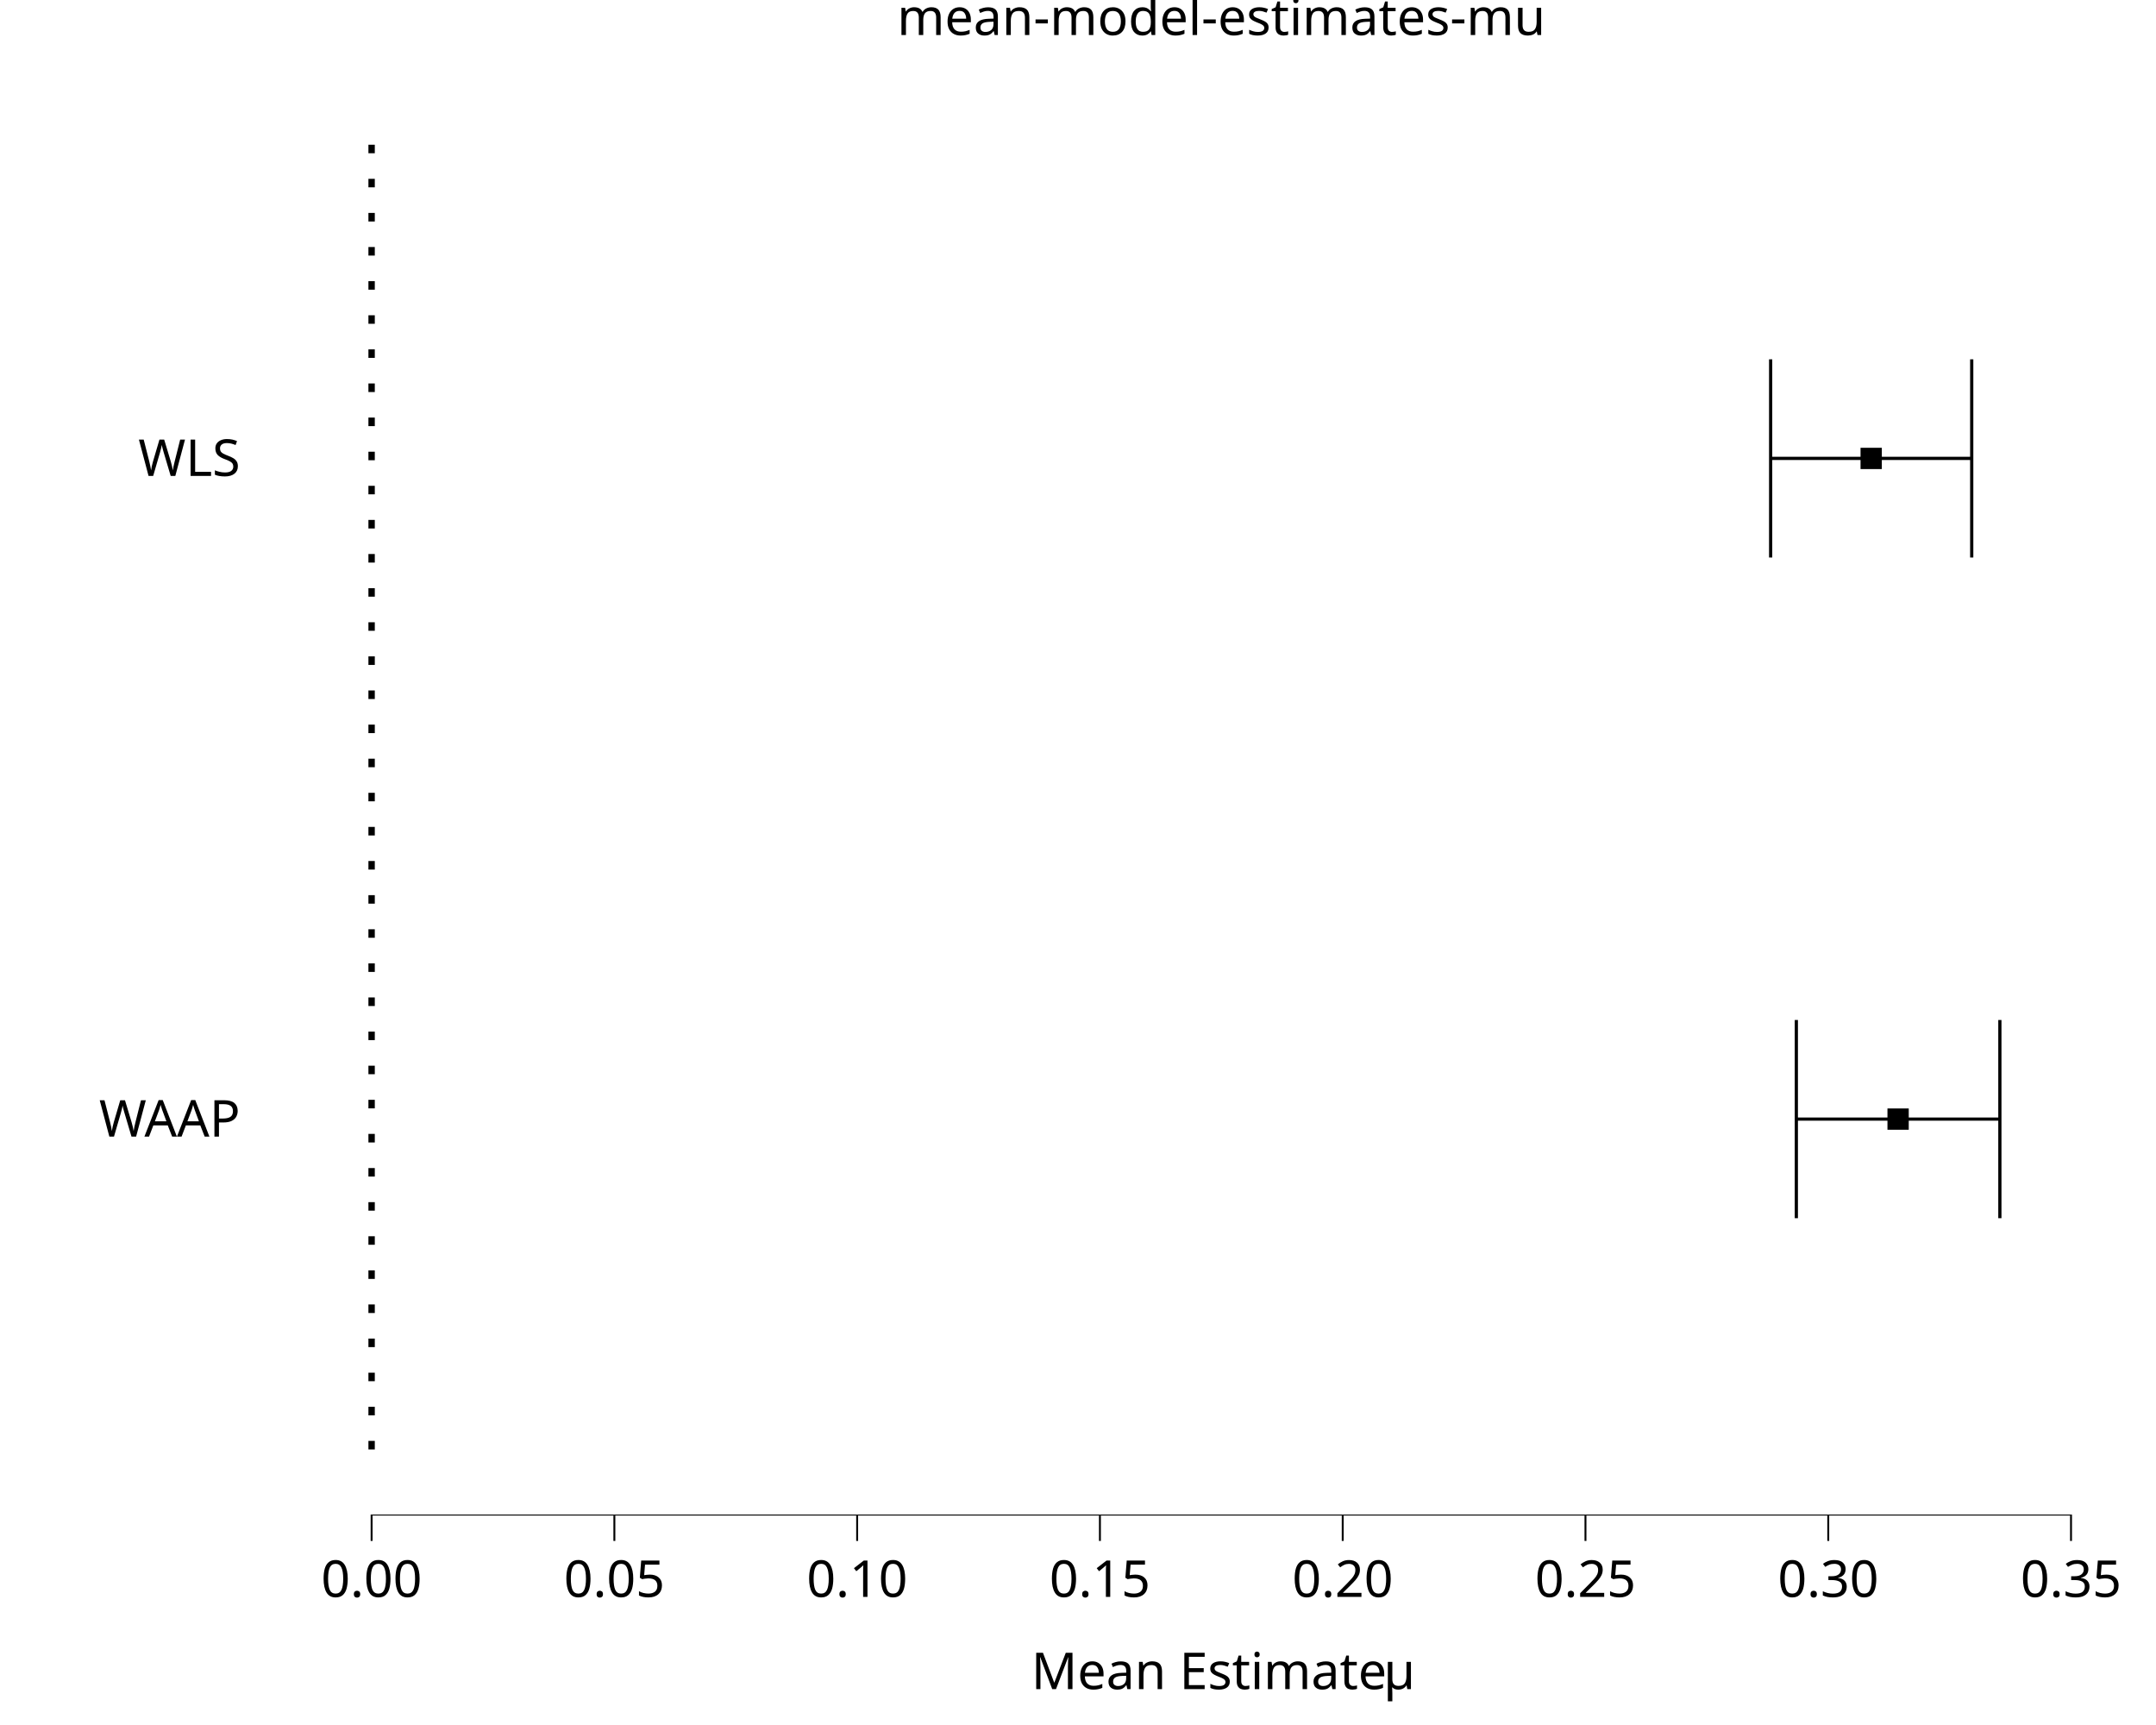
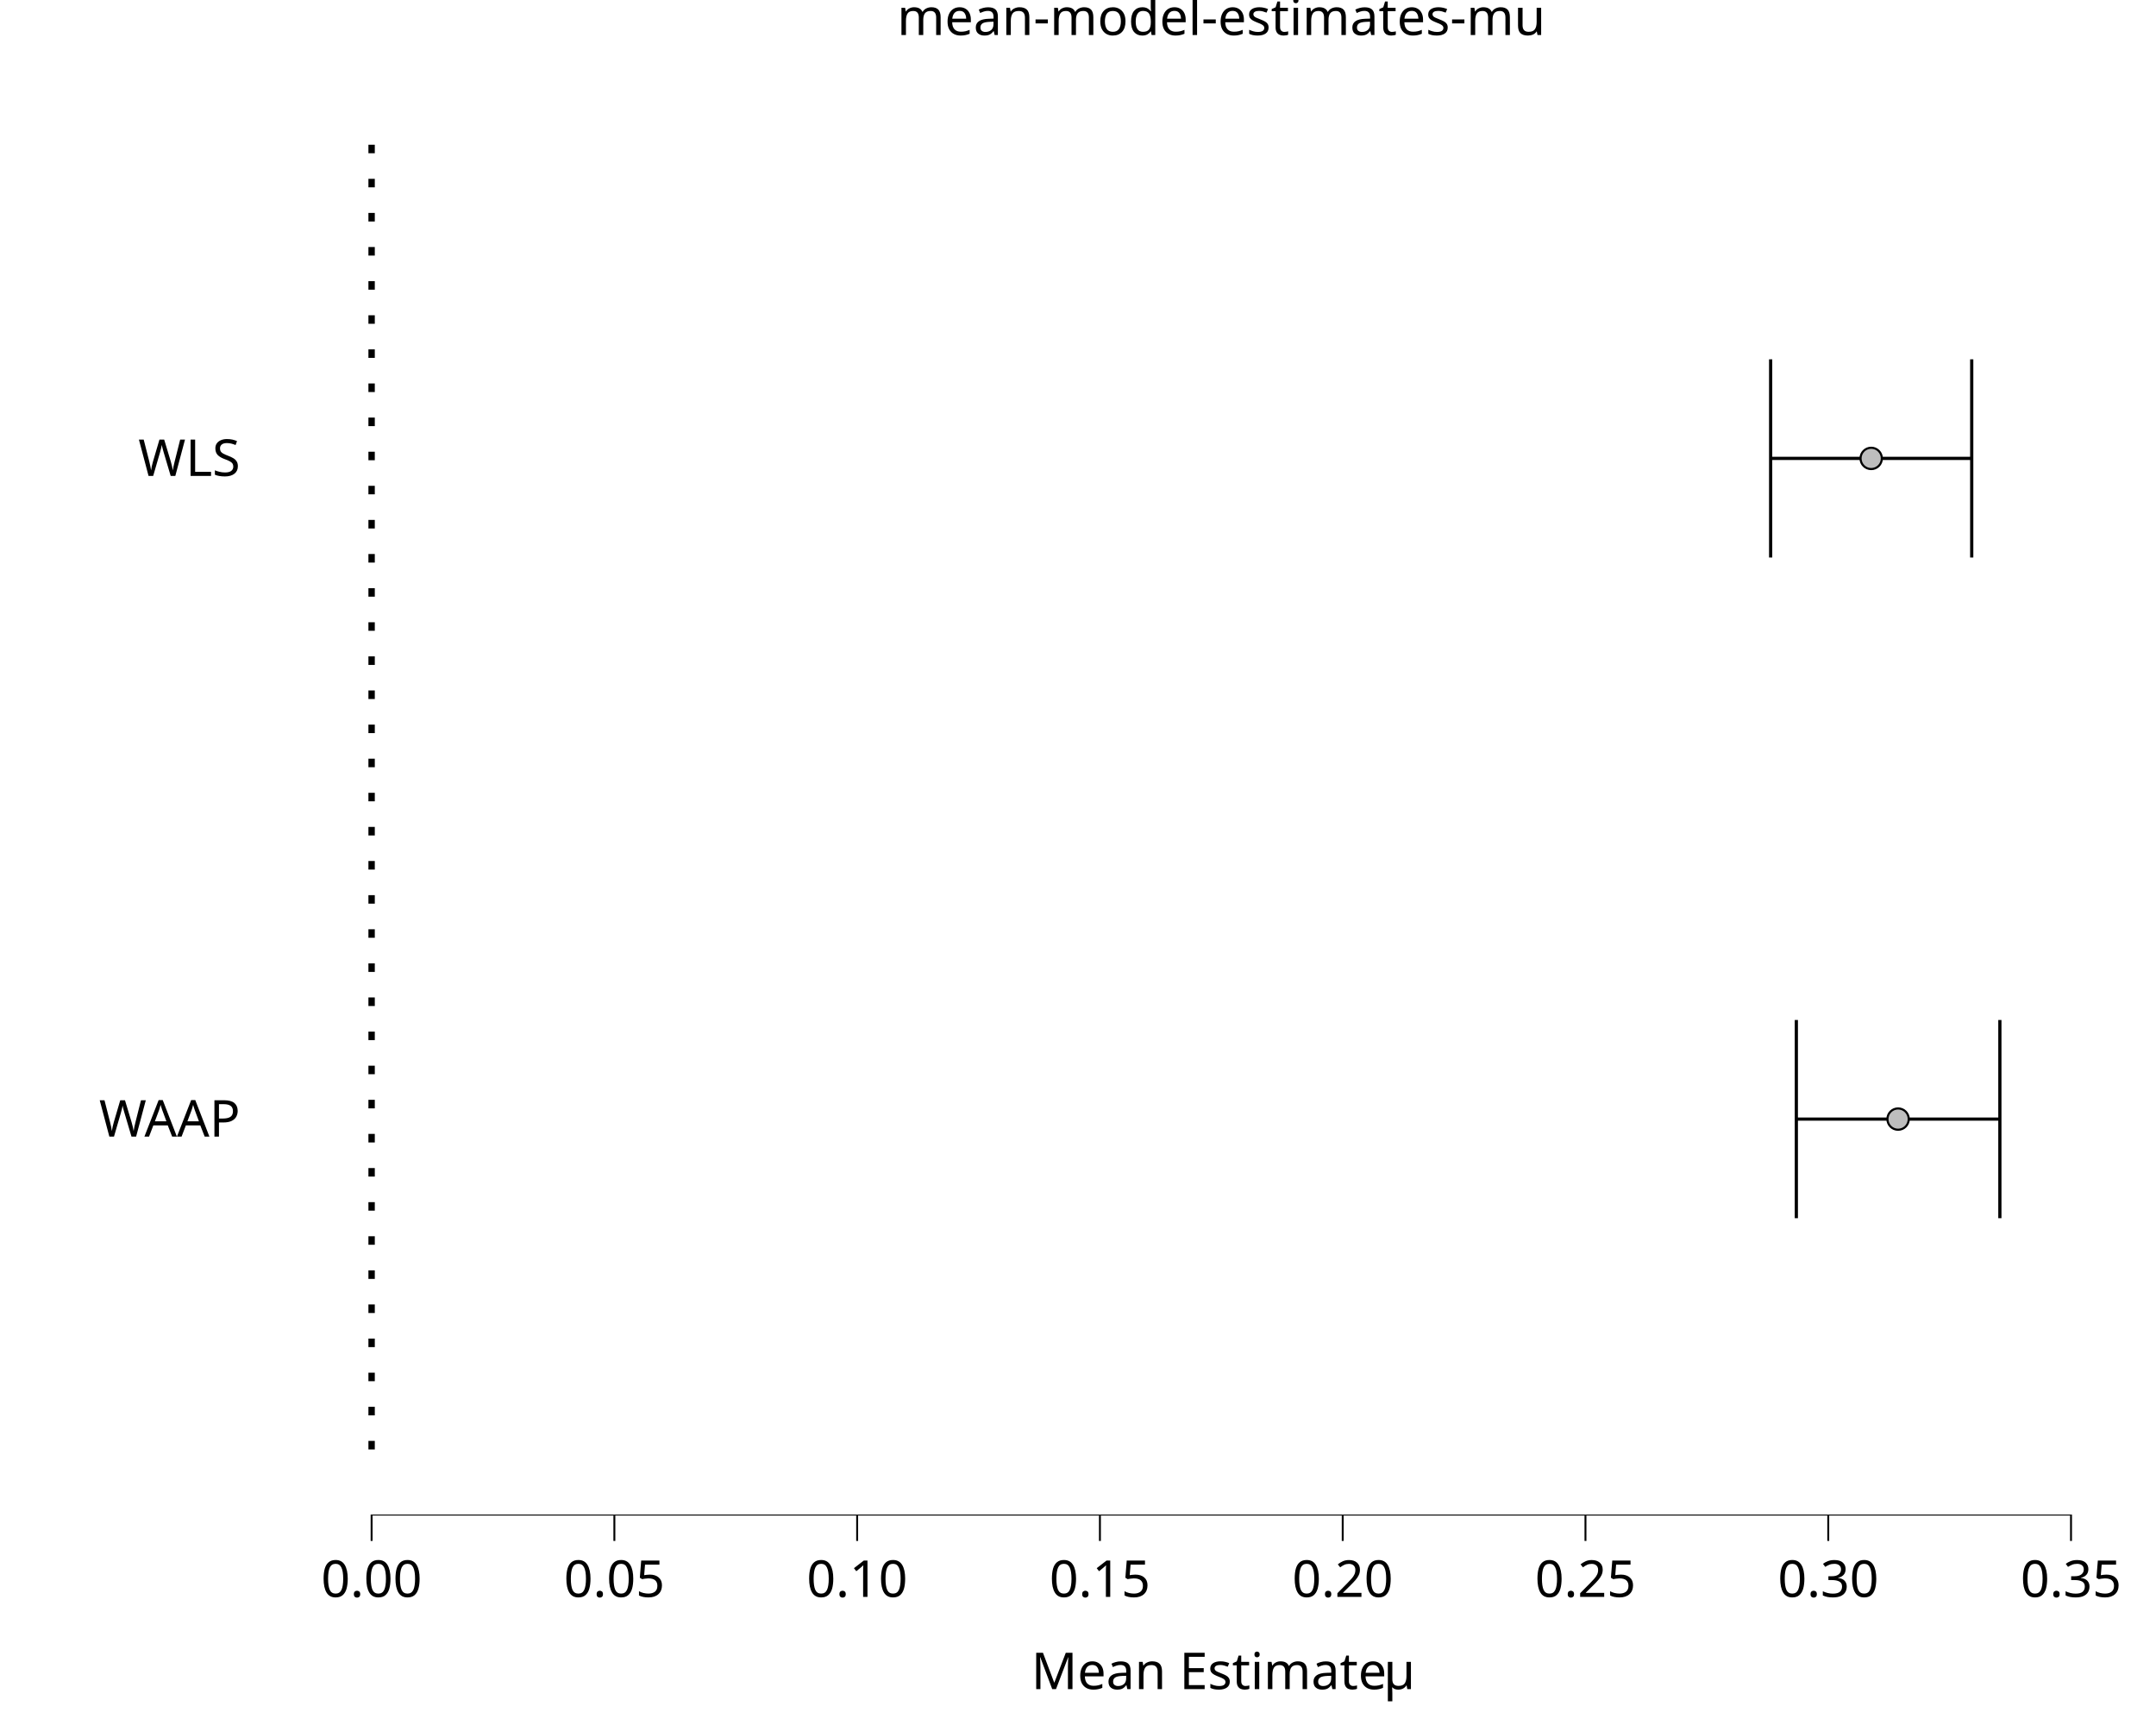
<svg xmlns="http://www.w3.org/2000/svg" class="svglite" data-engine-version="2.0" width="720.00pt" height="576.00pt" viewBox="0 0 720.00 576.00">
  <defs>
    <style type="text/css">
    .svglite line, .svglite polyline, .svglite polygon, .svglite path, .svglite rect, .svglite circle {
      fill: none;
      stroke: #000000;
      stroke-linecap: round;
      stroke-linejoin: round;
      stroke-miterlimit: 10.00;
    }
  </style>
  </defs>
  <rect width="100%" height="100%" style="stroke: none; fill: #FFFFFF;" />
  <defs>
    <clipPath id="cpMC4wMHw3MjAuMDB8MC4wMHw1NzYuMDA=">
      <rect x="0.00" y="0.00" width="720.00" height="576.00" />
    </clipPath>
  </defs>
  <g clip-path="url(#cpMC4wMHw3MjAuMDB8MC4wMHw1NzYuMDA=)">
    <rect x="-0" y="0.00" width="720.00" height="576.00" style="stroke-width: 10.67; stroke: none;" />
  </g>
  <defs>
    <clipPath id="cpOTUuNzJ8NzIwLjAwfDIwLjcxfDUwNi4wNQ==">
      <rect x="95.72" y="20.71" width="624.28" height="485.34" />
    </clipPath>
  </defs>
  <g clip-path="url(#cpOTUuNzJ8NzIwLjAwfDIwLjcxfDUwNi4wNQ==)">
    <rect x="95.72" y="20.71" width="624.28" height="485.34" style="stroke-width: 10.67; stroke: none;" />
    <polyline points="667.86,406.78 667.86,340.59 " style="stroke-width: 1.07; stroke-linecap: butt;" />
    <polyline points="667.86,373.68 599.89,373.68 " style="stroke-width: 1.07; stroke-linecap: butt;" />
    <polyline points="599.89,406.78 599.89,340.59 " style="stroke-width: 1.07; stroke-linecap: butt;" />
    <polyline points="658.46,186.17 658.46,119.98 " style="stroke-width: 1.07; stroke-linecap: butt;" />
    <polyline points="658.46,153.07 591.31,153.07 " style="stroke-width: 1.07; stroke-linecap: butt;" />
    <polyline points="591.31,186.17 591.31,119.98 " style="stroke-width: 1.07; stroke-linecap: butt;" />
-     <polygon points="630.32,377.24 637.43,377.24 637.43,370.13 630.32,370.13 " style="stroke-width: 0.71; stroke: none; fill: #000000;" />
-     <polygon points="621.33,156.63 628.44,156.63 628.44,149.52 621.33,149.52 " style="stroke-width: 0.71; stroke: none; fill: #000000;" />
+     <circle cx="633.87" cy="373.68" r="3.56" style="stroke-width: 0.71; fill: #BEBEBE;" />
+     <circle cx="624.89" cy="153.07" r="3.56" style="stroke-width: 0.71; fill: #BEBEBE;" />
    <polyline points="124.10,483.99 124.10,42.77 " style="stroke-width: 2.13; stroke-dasharray: 2.85,8.54; stroke-linecap: butt;" />
    <line x1="123.78" y1="506.05" x2="691.94" y2="506.05" style="stroke-width: 0.64; stroke-linecap: butt;" />
    <rect x="95.72" y="20.71" width="624.28" height="485.34" style="stroke-width: 0.00; stroke: none;" />
  </g>
  <g clip-path="url(#cpMC4wMHw3MjAuMDB8MC4wMHw1NzYuMDA=)">
    <polyline points="95.72,506.05 95.72,20.71 " style="stroke-width: 0.00; stroke: none; stroke-linecap: butt;" />
    <text x="80.24" y="379.53" text-anchor="end" style="font-size: 17.00px; font-family: sans;" textLength="50.07px" lengthAdjust="spacingAndGlyphs">WAAP</text>
    <text x="80.24" y="158.92" text-anchor="end" style="font-size: 17.00px; font-family: sans;" textLength="36.84px" lengthAdjust="spacingAndGlyphs">WLS</text>
    <polyline points="95.72,506.05 720.00,506.05 " style="stroke-width: 0.00; stroke: none; stroke-linecap: butt;" />
    <polyline points="124.10,514.55 124.10,506.05 " style="stroke-width: 0.64; stroke-linecap: butt;" />
    <polyline points="205.17,514.55 205.17,506.05 " style="stroke-width: 0.64; stroke-linecap: butt;" />
    <polyline points="286.25,514.55 286.25,506.05 " style="stroke-width: 0.64; stroke-linecap: butt;" />
    <polyline points="367.32,514.55 367.32,506.05 " style="stroke-width: 0.64; stroke-linecap: butt;" />
    <polyline points="448.40,514.55 448.40,506.05 " style="stroke-width: 0.64; stroke-linecap: butt;" />
    <polyline points="529.47,514.55 529.47,506.05 " style="stroke-width: 0.64; stroke-linecap: butt;" />
    <polyline points="610.55,514.55 610.55,506.05 " style="stroke-width: 0.64; stroke-linecap: butt;" />
    <polyline points="691.62,514.55 691.62,506.05 " style="stroke-width: 0.64; stroke-linecap: butt;" />
    <text x="124.10" y="533.23" text-anchor="middle" style="font-size: 17.00px; font-family: sans;" textLength="33.09px" lengthAdjust="spacingAndGlyphs">0.00</text>
    <text x="205.17" y="533.23" text-anchor="middle" style="font-size: 17.00px; font-family: sans;" textLength="33.09px" lengthAdjust="spacingAndGlyphs">0.05</text>
    <text x="286.25" y="533.23" text-anchor="middle" style="font-size: 17.00px; font-family: sans;" textLength="33.09px" lengthAdjust="spacingAndGlyphs">0.10</text>
    <text x="367.32" y="533.23" text-anchor="middle" style="font-size: 17.00px; font-family: sans;" textLength="33.09px" lengthAdjust="spacingAndGlyphs">0.15</text>
    <text x="448.40" y="533.23" text-anchor="middle" style="font-size: 17.00px; font-family: sans;" textLength="33.09px" lengthAdjust="spacingAndGlyphs">0.20</text>
    <text x="529.47" y="533.23" text-anchor="middle" style="font-size: 17.00px; font-family: sans;" textLength="33.09px" lengthAdjust="spacingAndGlyphs">0.25</text>
    <text x="610.55" y="533.23" text-anchor="middle" style="font-size: 17.00px; font-family: sans;" textLength="33.09px" lengthAdjust="spacingAndGlyphs">0.30</text>
    <text x="691.62" y="533.23" text-anchor="middle" style="font-size: 17.00px; font-family: sans;" textLength="33.09px" lengthAdjust="spacingAndGlyphs">0.35</text>
    <text x="344.39" y="564.02" style="font-size: 17.00px; font-family: sans;" textLength="113.40px" lengthAdjust="spacingAndGlyphs">Mean Estimate</text>
    <text x="457.79" y="564.02" style="font-size: 17.00px; font-family: sans;" textLength="4.25px" lengthAdjust="spacingAndGlyphs"> </text>
    <text x="462.04" y="564.02" style="font-size: 17.00px; font-family: sans;" textLength="9.29px" lengthAdjust="spacingAndGlyphs">μ</text>
    <text x="407.86" y="11.70" text-anchor="middle" style="font-size: 17.00px; font-family: sans;" textLength="202.22px" lengthAdjust="spacingAndGlyphs">mean-model-estimates-mu</text>
  </g>
</svg>
